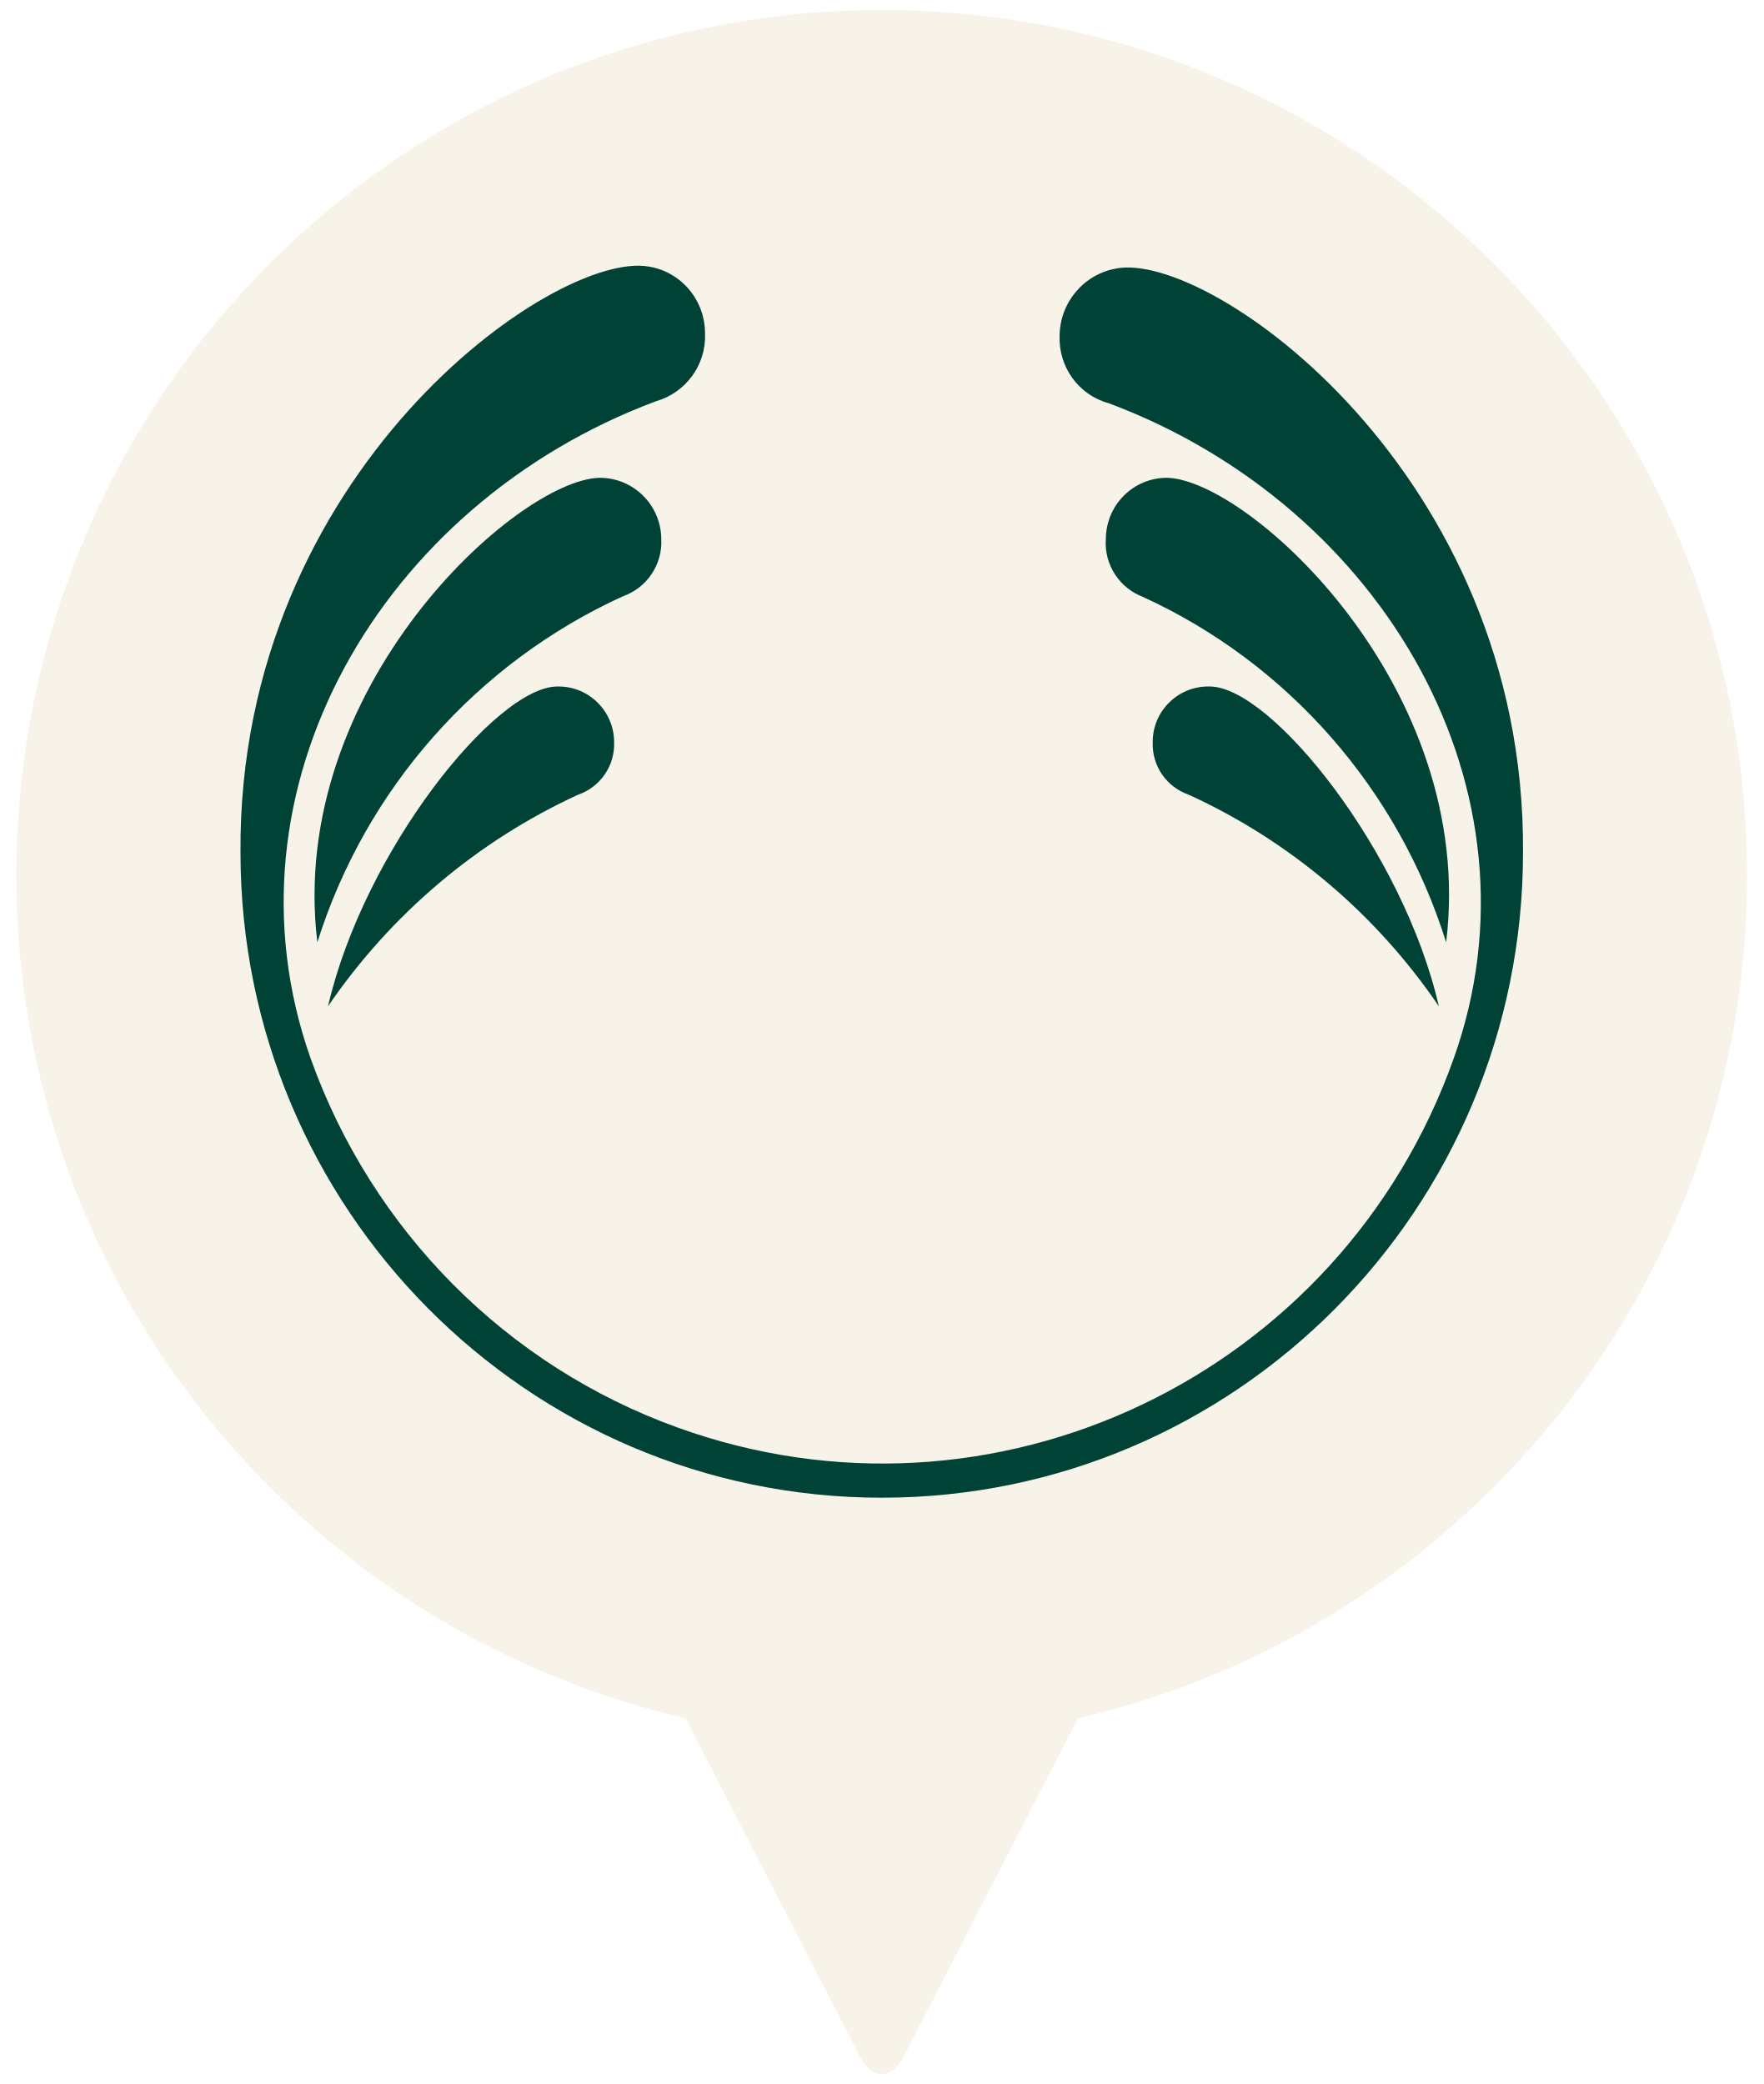
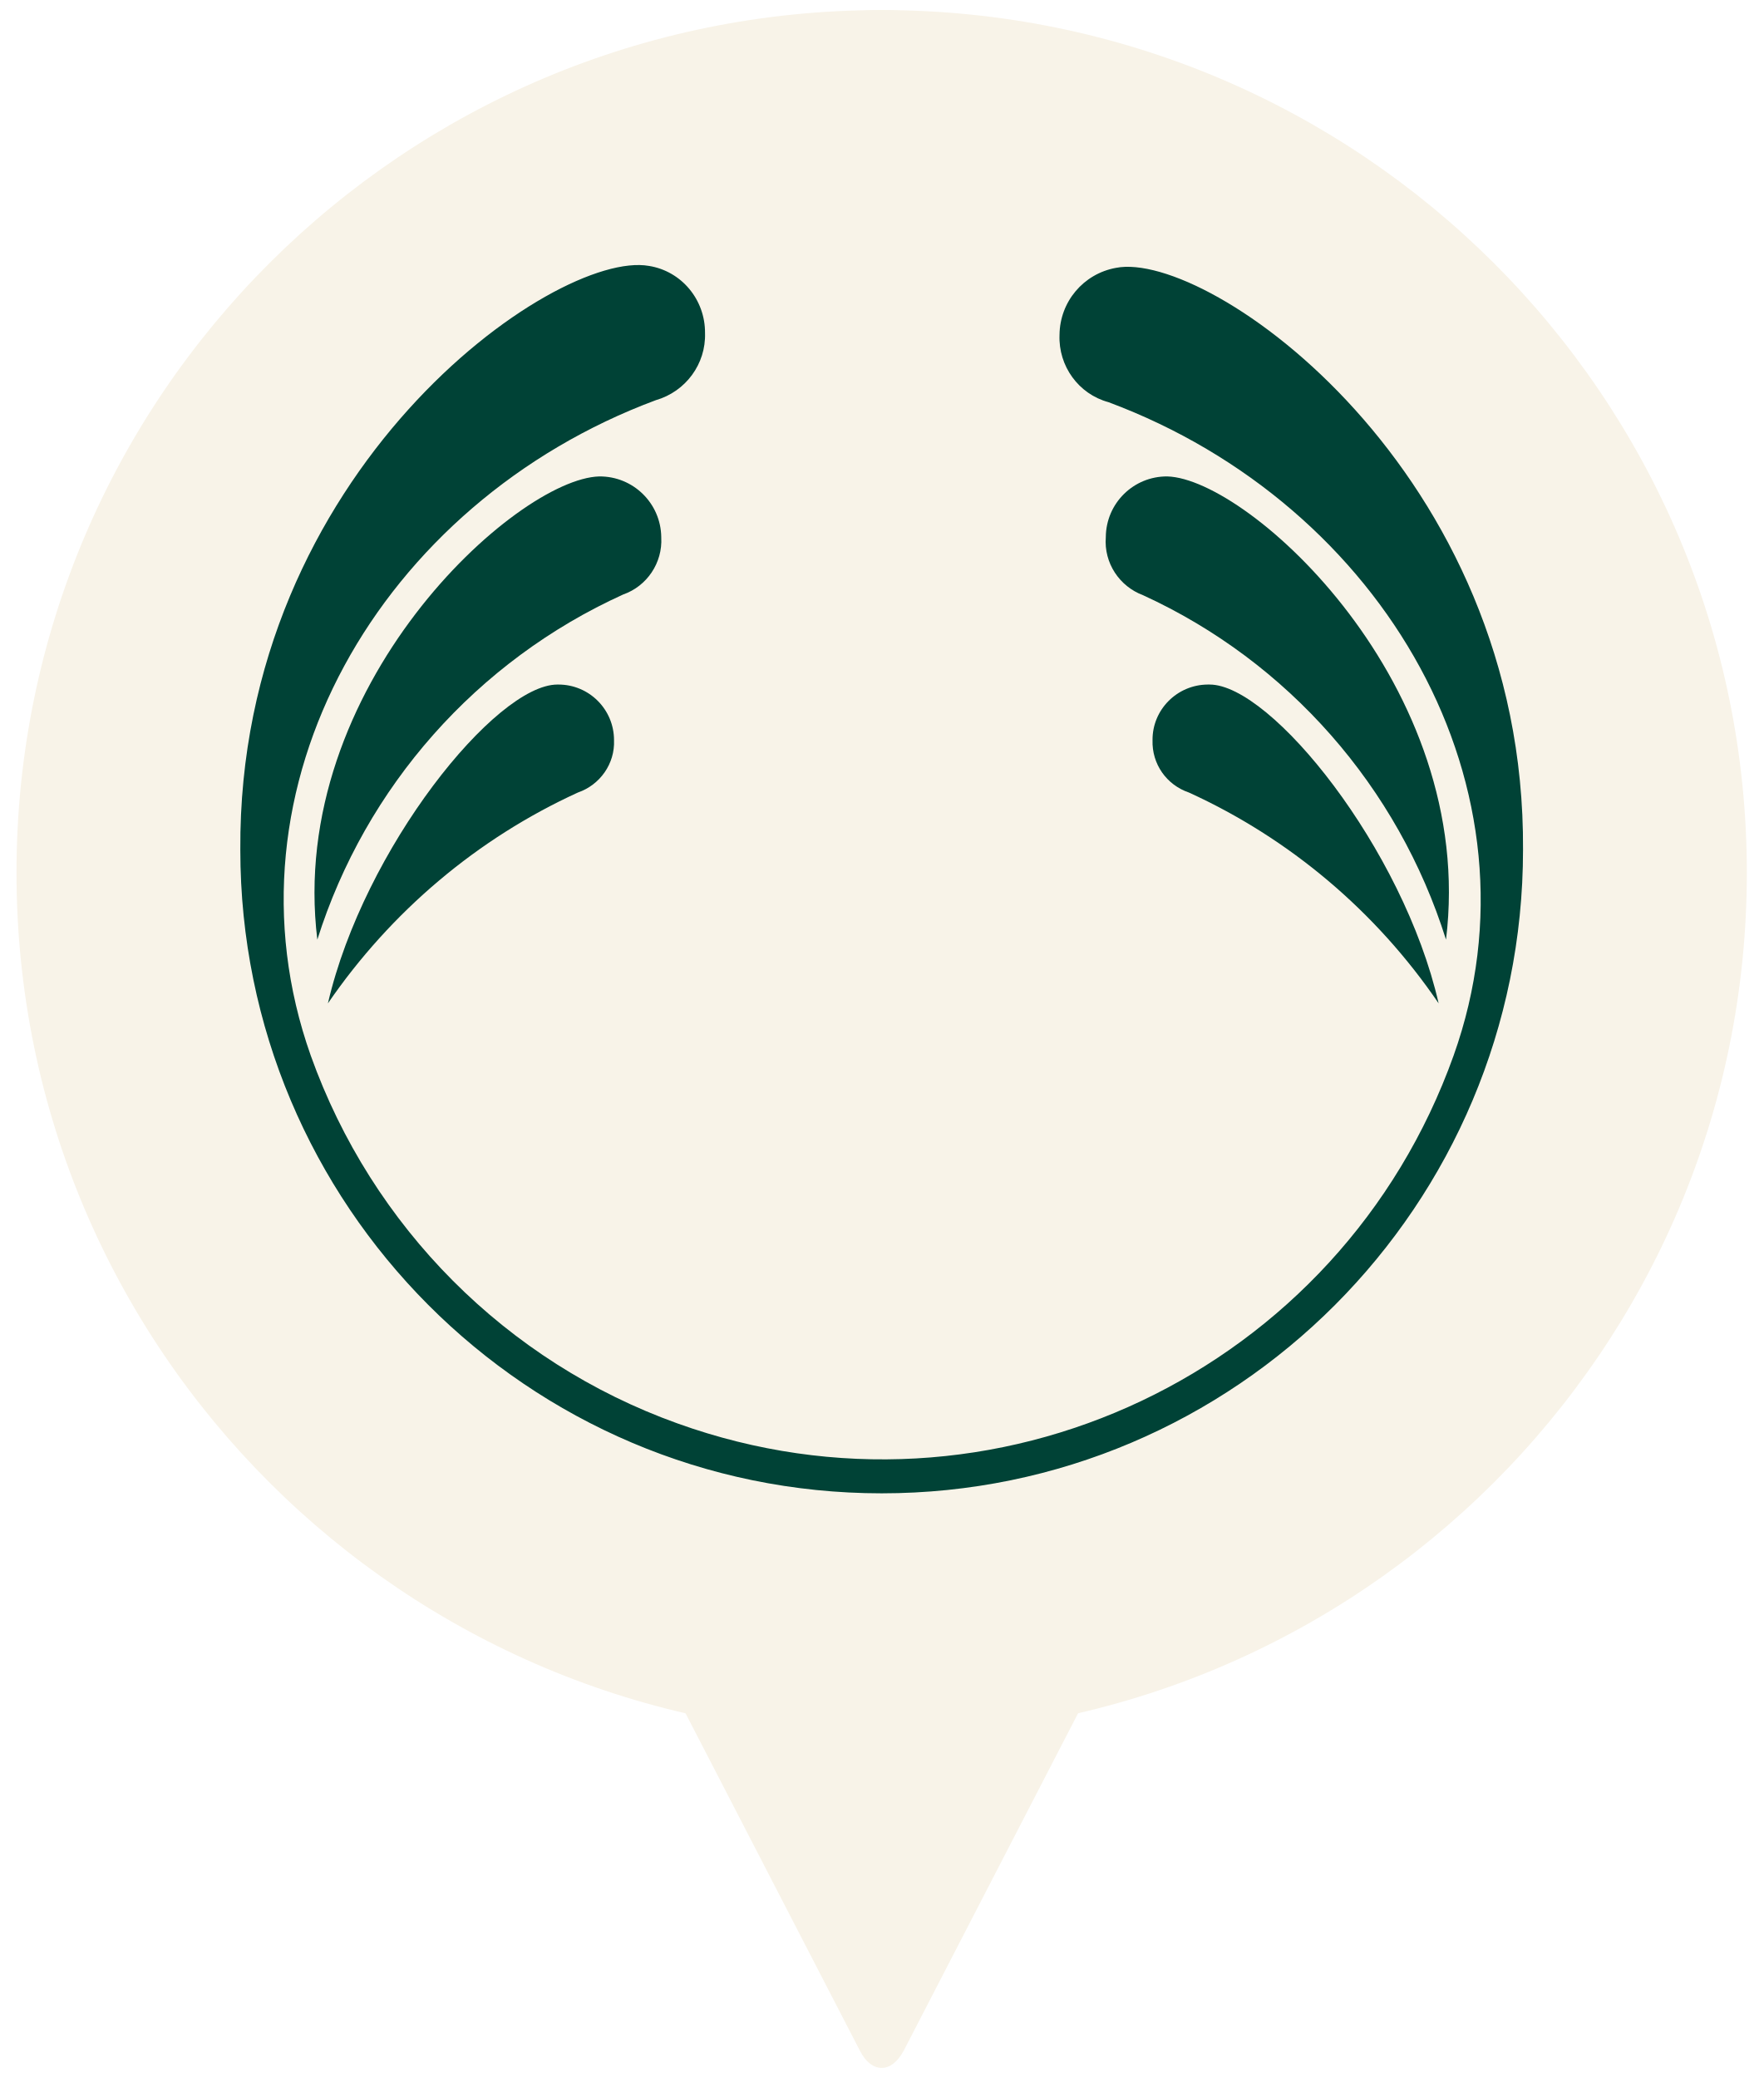
- <svg xmlns="http://www.w3.org/2000/svg" width="88px" height="104px" viewBox="0 0 88 104" version="1.1">
-   <g id="Page-1" stroke="none" stroke-width="1" fill="none" fill-rule="evenodd">
-     <g id="TBS-Map-Inactive" transform="translate(0.818, 0.5)" fill-rule="nonzero">
-       <path d="M58.915,12.648 C54.713,4.492 49.125,0 43.182,0 C37.24,0 31.652,4.492 27.45,12.648 C23.248,20.804 20.933,31.648 20.933,43.182 C20.933,54.716 23.248,65.56 27.45,73.716 L42.084,102.116 C42.388,102.706 42.785,103 43.184,103 C43.581,103 43.979,102.705 44.283,102.116 L58.916,73.716 C63.119,65.56 65.433,54.716 65.433,43.182 C65.433,31.647 63.119,20.804 58.916,12.648 L58.915,12.648 Z" id="Path" fill="#F8F3E8" />
-       <circle id="Oval" fill="#F8F3E8" cx="43.182" cy="43.182" r="43.182" />
-       <g id="Group" transform="translate(11.18126, 12.75956)" fill="#004236">
-         <path d="M43.689,0.143 C42.066,0.436 40.889,1.85 40.876,3.502 C40.82,5.056 41.828,6.456 43.326,6.862 C57.086,12.012 65.288,26.249 60.543,39.561 C54.901,55.42 37.558,63.665 21.811,57.98 C13.271,54.901 6.567,48.14 3.501,39.56 C-1.229,26.15 6.987,11.9 20.733,6.764 C22.216,6.344 23.238,4.958 23.183,3.404 C23.196,1.738 22.006,0.31 20.383,0.044 C15.693,-0.795 -0.124,10.292 0.001,29.273 C0.001,47.064 14.336,61.482 32.001,61.482 C49.666,61.482 64.001,47.064 64.001,29.272 C64.125,10.305 48.322,-0.78 43.688,0.142 L43.689,0.143 Z" id="Path" />
-         <path d="M59.801,36.957 C56.679,32.366 52.368,28.712 47.329,26.403 C46.223,26.025 45.481,24.975 45.523,23.785 C45.509,22.259 46.741,21.013 48.267,20.999 L48.365,20.999 C51.43,20.999 58.023,29.202 59.801,36.957 Z" id="Path" />
-         <path d="M46.251,10.585 C44.571,10.571 43.199,11.929 43.185,13.623 C43.087,14.91 43.857,16.086 45.047,16.534 C52.284,19.852 57.771,26.123 60.165,33.766 C61.719,21.041 50.325,10.697 46.251,10.585 Z M4.369,36.957 C7.505,32.366 11.816,28.712 16.841,26.403 C17.947,26.025 18.689,24.961 18.647,23.785 C18.647,22.245 17.401,20.999 15.875,20.999 L15.819,20.999 C12.739,20.999 6.161,29.202 4.369,36.957 Z" id="Shape" />
-         <path d="M17.905,10.585 C19.599,10.571 20.971,11.929 20.999,13.609 L20.999,13.637 C21.069,14.91 20.285,16.072 19.095,16.492 C11.788,19.824 6.245,26.109 3.837,33.766 C2.297,21.069 13.776,10.697 17.905,10.585 L17.905,10.585 Z" id="Path" />
-       </g>
-     </g>
+ <svg xmlns="http://www.w3.org/2000/svg" width="28pt" height="33pt" viewBox="0 0 28 33" version="1.1">
+   <g id="surface1">
+     <path style=" stroke:none;fill-rule:nonzero;fill:rgb(97.255%,95.294%,90.98%);fill-opacity:1;" d="M 19.008 4.172 C 17.668 1.586 15.891 0.16 14 0.16 C 12.109 0.16 10.332 1.586 8.996 4.172 C 7.656 6.762 6.922 10.199 6.922 13.859 C 6.922 17.52 7.656 20.961 8.996 23.551 L 13.652 32.562 C 13.746 32.75 13.875 32.84 14 32.84 C 14.129 32.84 14.254 32.746 14.352 32.562 L 19.008 23.551 C 20.344 20.961 21.078 17.52 21.078 13.859 C 21.078 10.199 20.344 6.762 19.008 4.172 Z M 19.008 4.172 " />
+     <path style=" stroke:none;fill-rule:nonzero;fill:rgb(97.255%,95.294%,90.98%);fill-opacity:1;" d="M 27.738 13.859 C 27.738 21.43 21.59 27.562 14 27.562 C 6.41 27.562 0.262 21.43 0.262 13.859 C 0.262 6.293 6.41 0.16 14 0.16 C 21.59 0.16 27.738 6.293 27.738 13.859 Z M 27.738 13.859 " />
+     <path style=" stroke:none;fill-rule:nonzero;fill:rgb(0%,25.882%,21.176%);fill-opacity:1;" d="M 17.719 4.254 C 17.203 4.348 16.828 4.793 16.824 5.32 C 16.805 5.812 17.125 6.258 17.602 6.387 C 21.98 8.02 24.59 12.535 23.082 16.762 C 21.285 21.793 15.77 24.41 10.758 22.605 C 8.039 21.629 5.906 19.484 4.934 16.762 C 3.426 12.504 6.039 7.984 10.414 6.355 C 10.887 6.219 11.211 5.781 11.195 5.289 C 11.199 4.758 10.82 4.305 10.305 4.223 C 8.812 3.957 3.777 7.473 3.816 13.496 C 3.816 19.141 8.379 23.715 14 23.715 C 19.621 23.715 24.184 19.141 24.184 13.496 C 24.223 7.477 19.191 3.961 17.719 4.254 Z M 17.719 4.254 " />
+     <path style=" stroke:none;fill-rule:nonzero;fill:rgb(0%,25.882%,21.176%);fill-opacity:1;" d="M 22.844 15.934 C 21.852 14.477 20.48 13.316 18.879 12.586 C 18.523 12.465 18.289 12.133 18.301 11.754 C 18.297 11.27 18.691 10.875 19.176 10.871 L 19.207 10.871 C 20.184 10.871 22.281 13.473 22.844 15.934 Z M 22.844 15.934 " />
+     <path style=" stroke:none;fill-rule:nonzero;fill:rgb(0%,25.882%,21.176%);fill-opacity:1;" d="M 18.535 7.566 C 18 7.562 17.562 7.992 17.559 8.531 C 17.527 8.938 17.773 9.312 18.152 9.453 C 20.453 10.508 22.199 12.496 22.961 14.922 C 23.457 10.883 19.832 7.602 18.535 7.566 Z M 5.207 15.934 C 6.207 14.477 7.578 13.316 9.176 12.586 C 9.527 12.465 9.766 12.129 9.75 11.754 C 9.75 11.266 9.355 10.871 8.867 10.871 L 8.852 10.871 C 7.871 10.871 5.777 13.473 5.207 15.934 Z M 5.207 15.934 " />
+     <path style=" stroke:none;fill-rule:nonzero;fill:rgb(0%,25.882%,21.176%);fill-opacity:1;" d="M 9.516 7.566 C 10.055 7.562 10.492 7.992 10.5 8.527 L 10.5 8.535 C 10.523 8.938 10.273 9.309 9.895 9.441 C 7.57 10.496 5.805 12.492 5.039 14.922 C 4.547 10.895 8.199 7.602 9.516 7.566 Z M 9.516 7.566 " />
  </g>
</svg>
